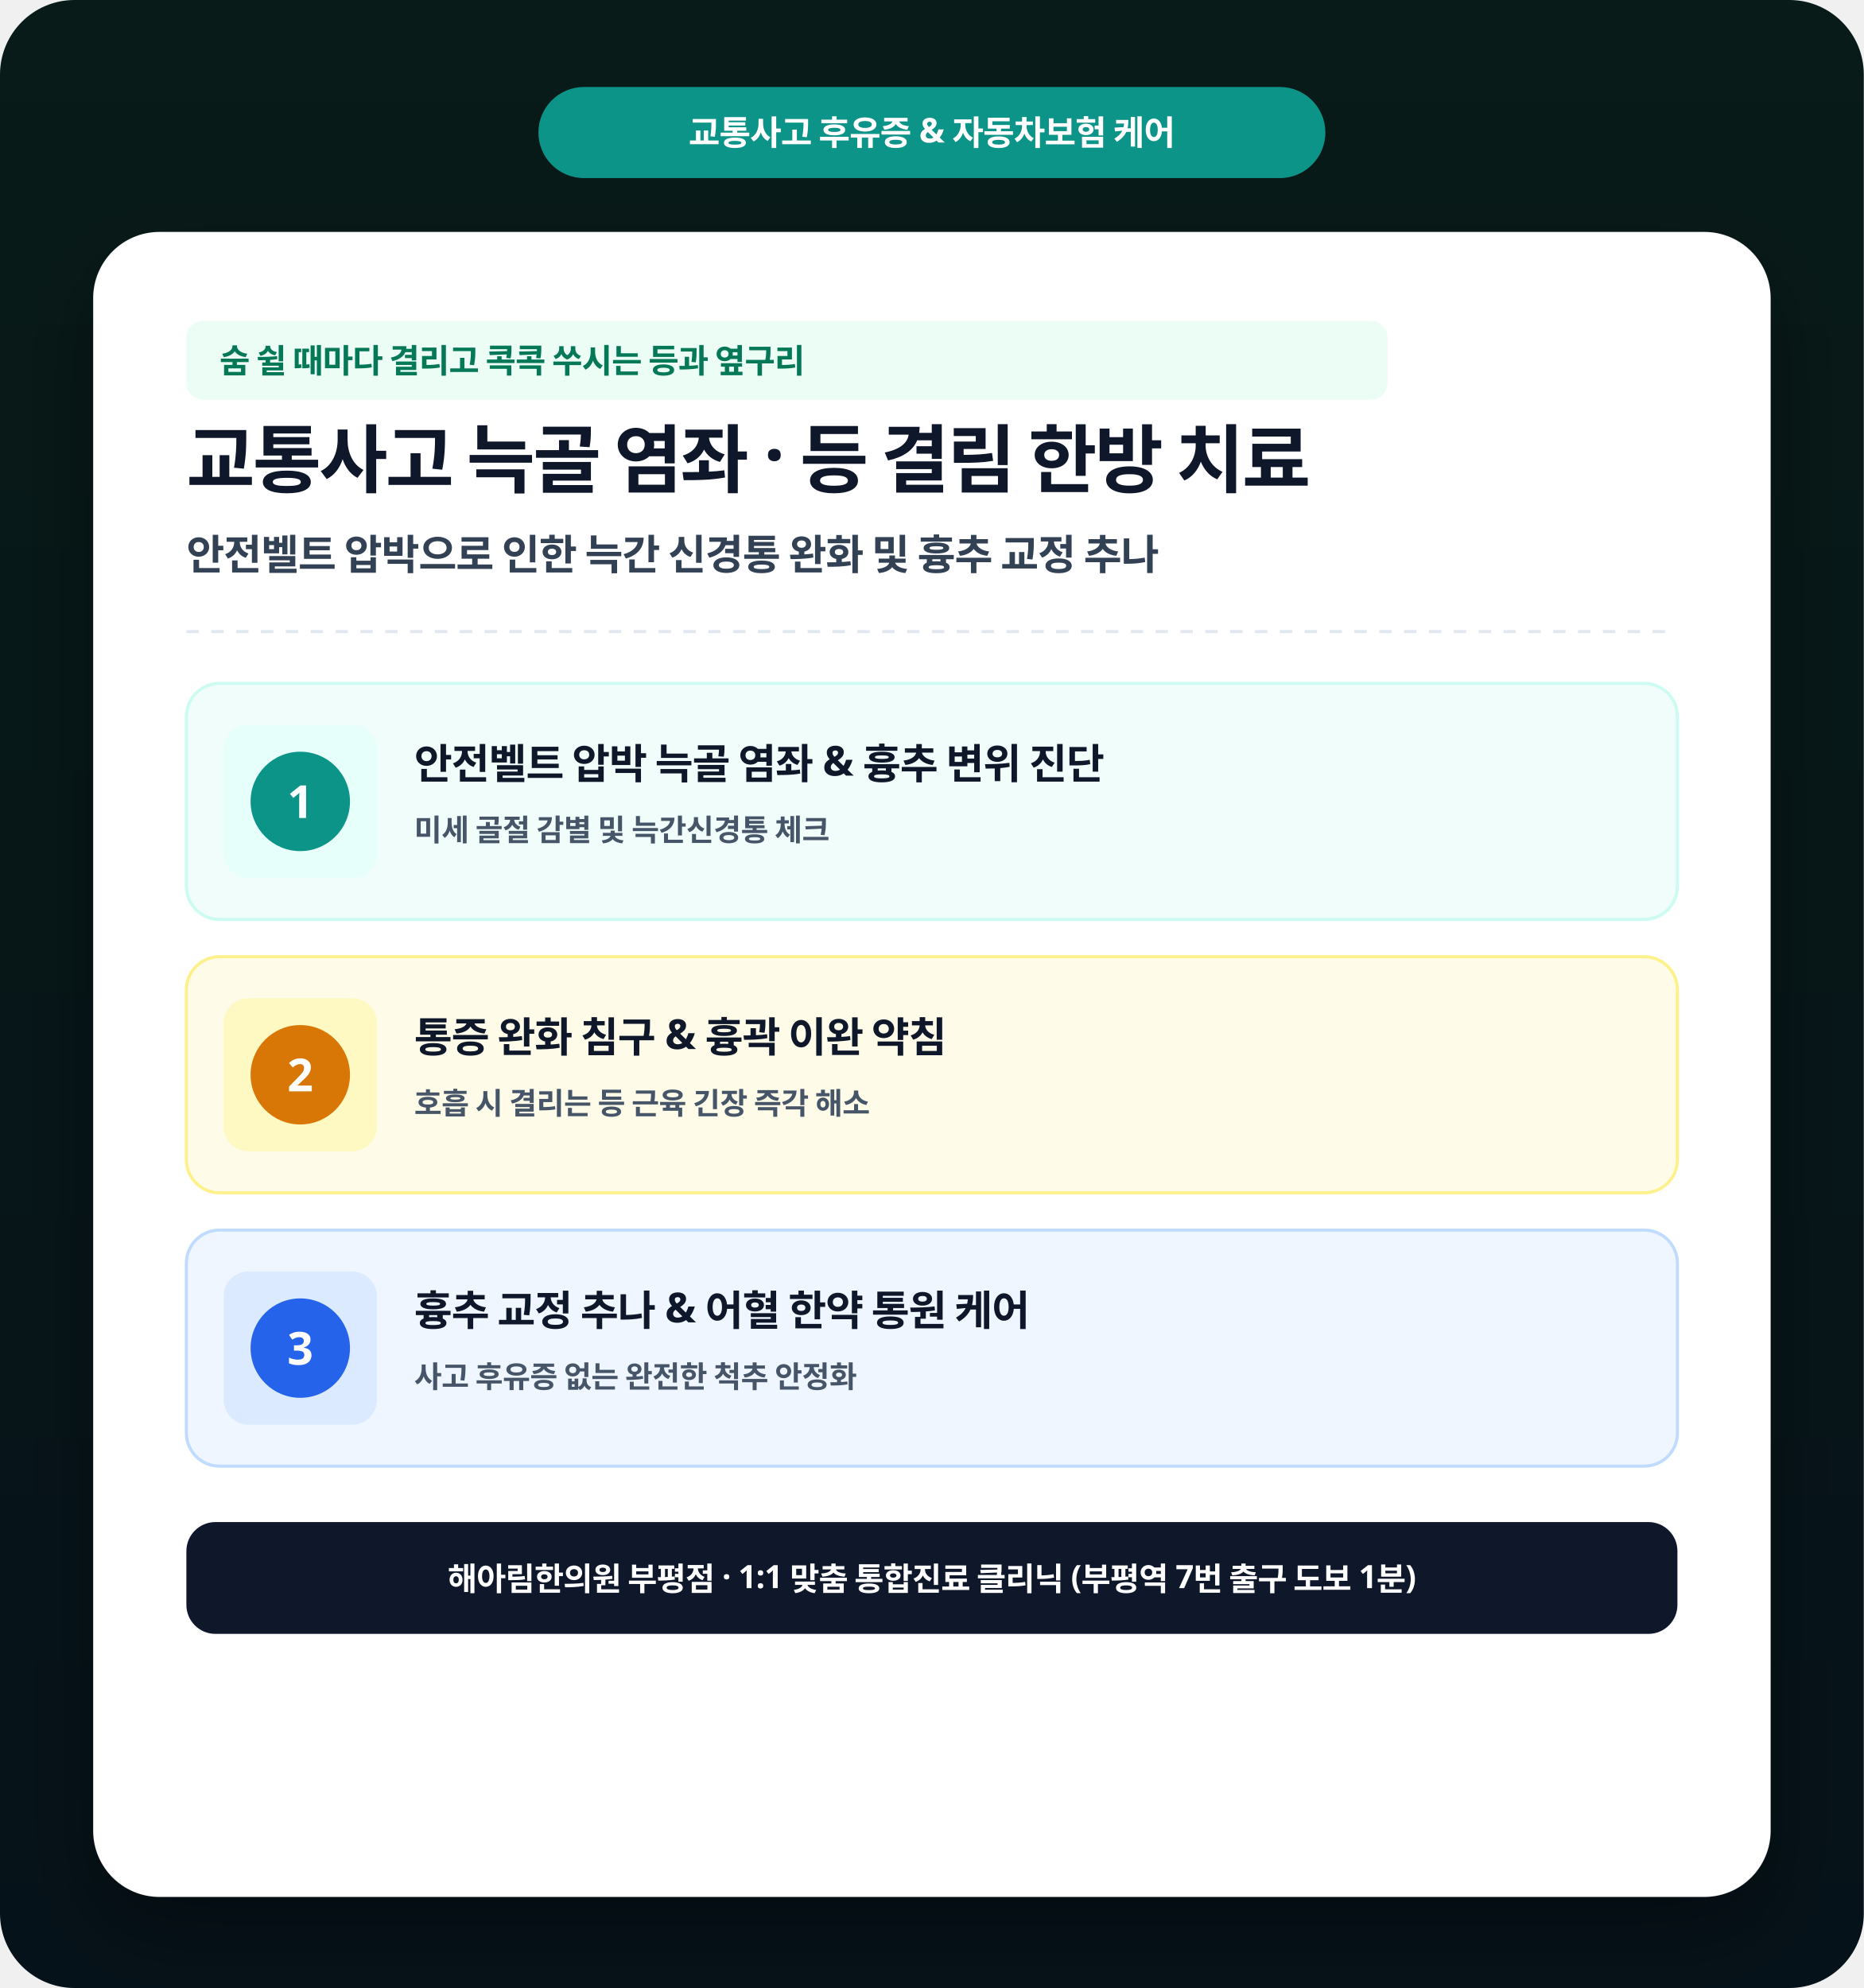
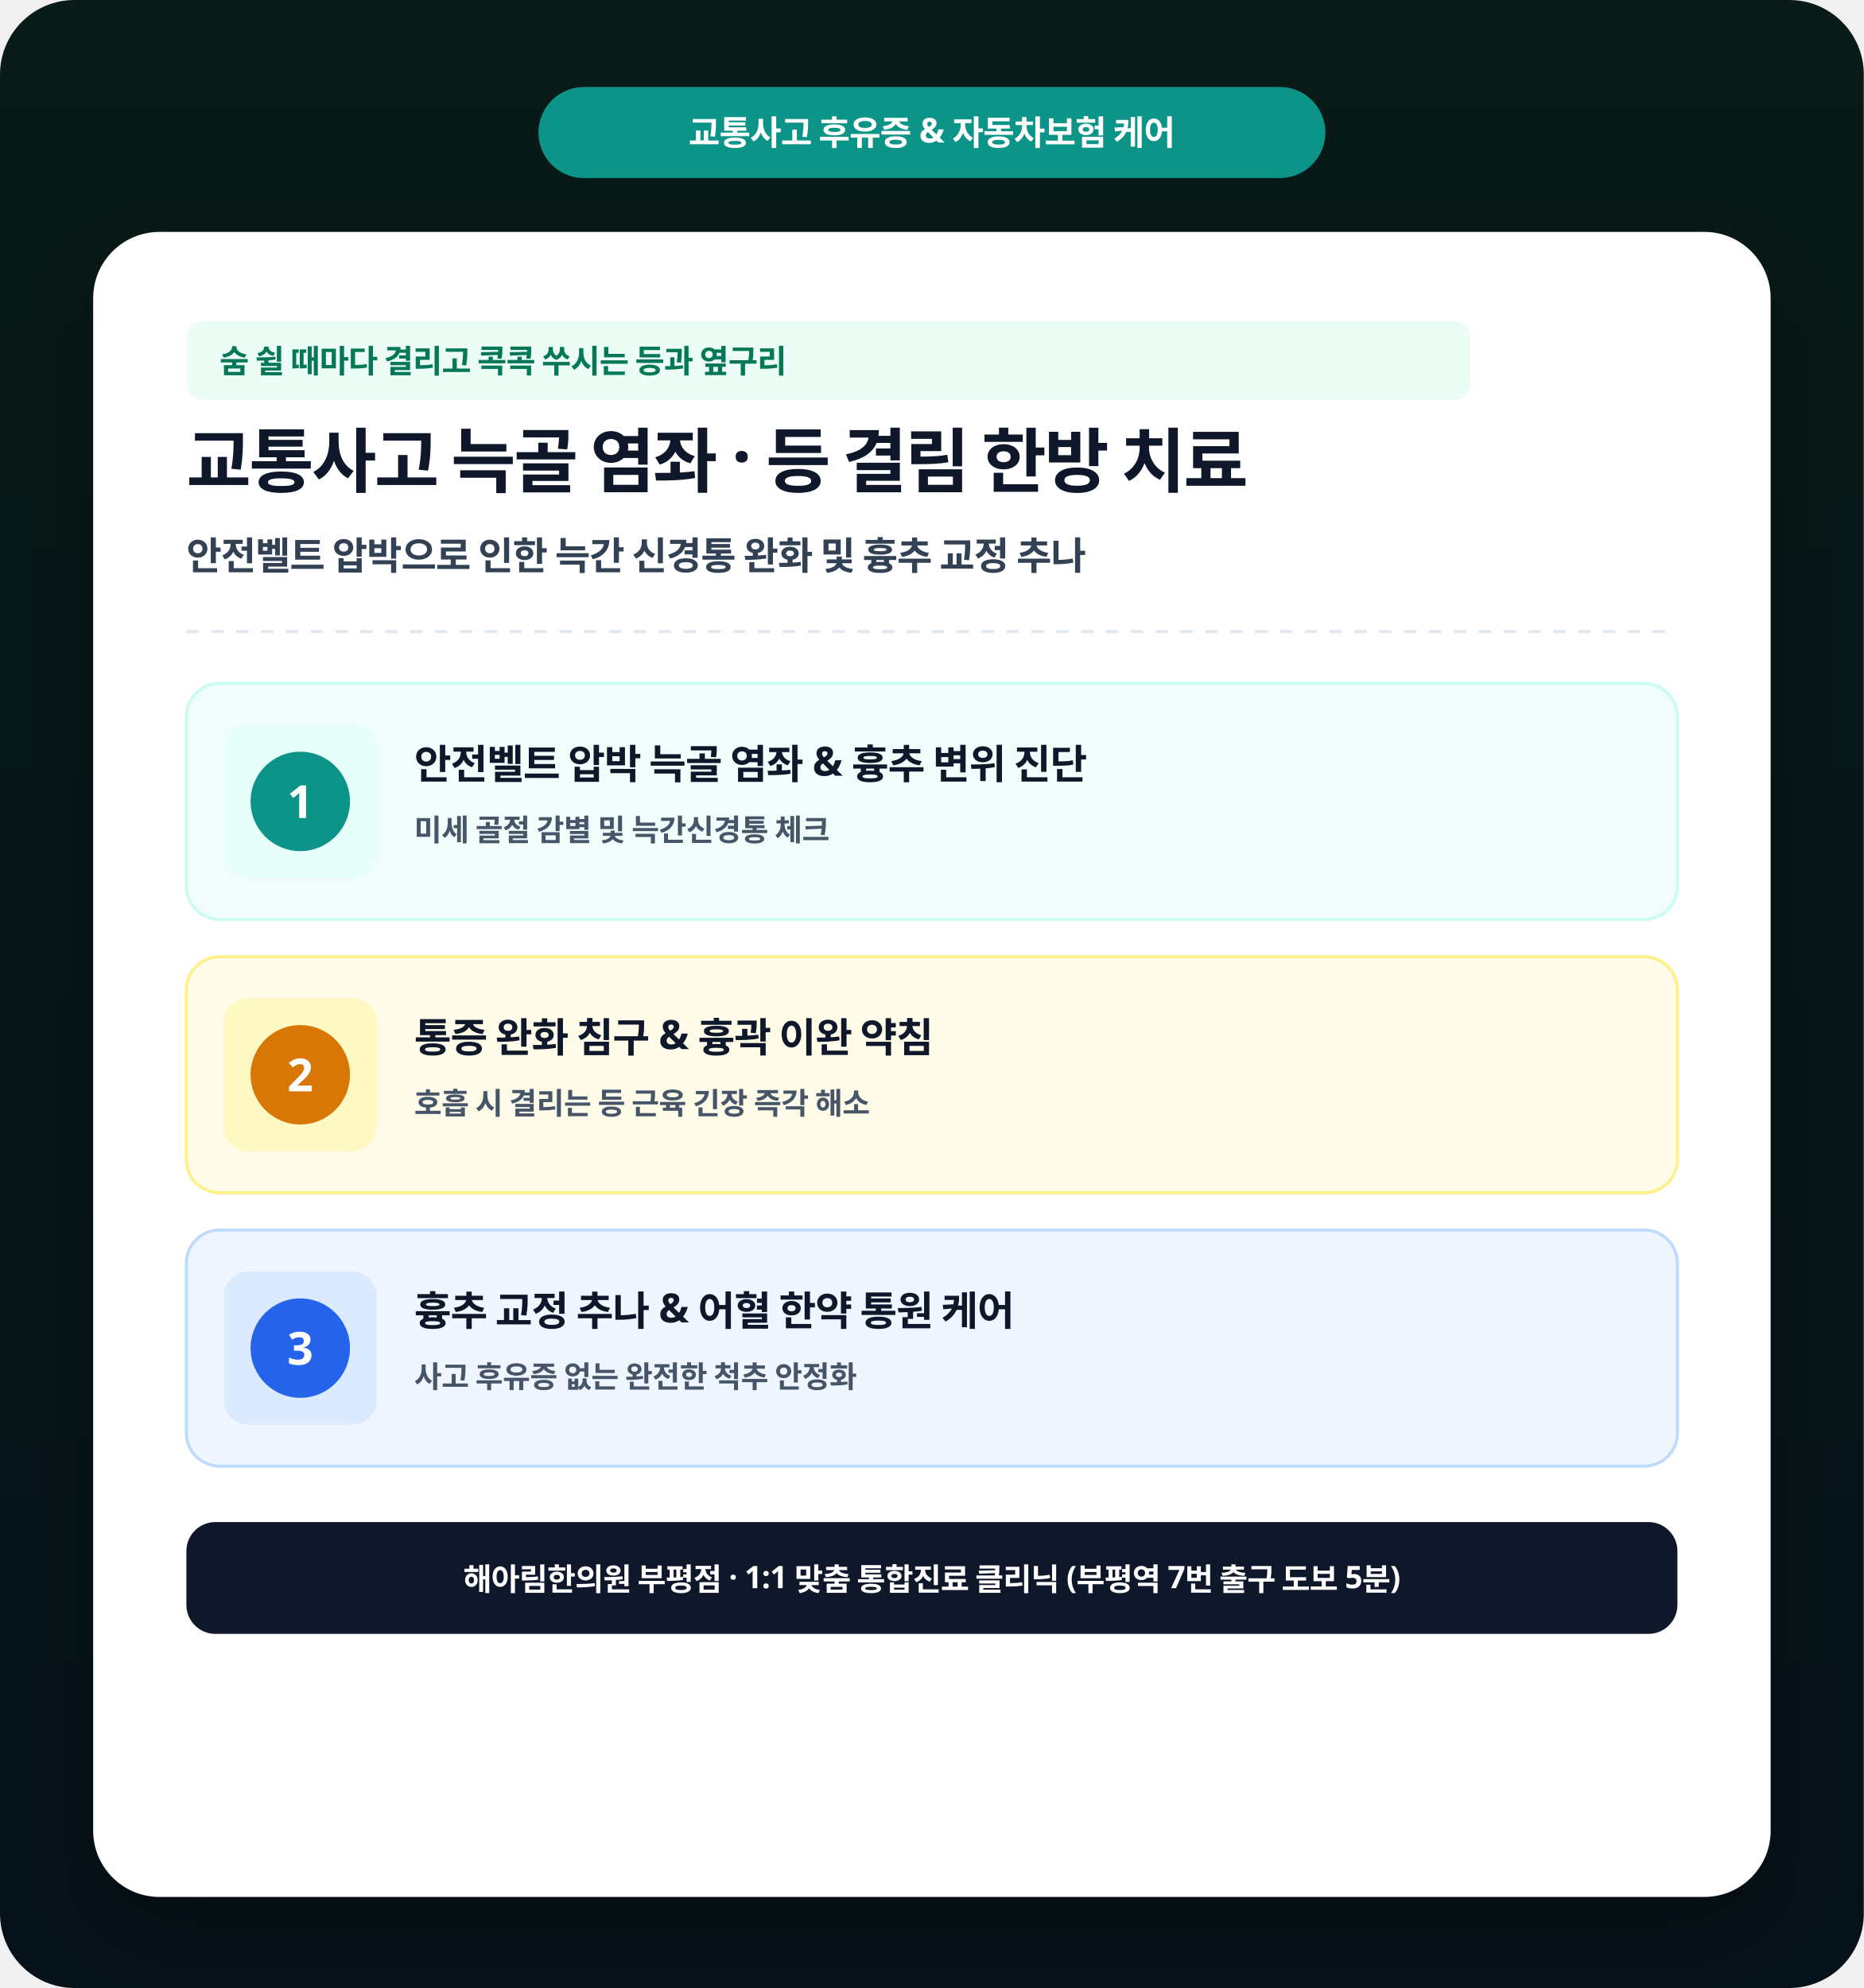
<svg xmlns="http://www.w3.org/2000/svg" width="900" height="960" viewBox="0 0 900 960">
  <defs>
    <linearGradient id="bgGrad" x1="0%" y1="0%" x2="0%" y2="100%">
      <stop offset="0%" stop-color="#081b18" />
      <stop offset="100%" stop-color="#061219" />
    </linearGradient>
    <filter id="cardShadow" x="-10%" y="-10%" width="120%" height="120%">
      <feDropShadow dx="0" dy="16" stdDeviation="20" flood-color="#000000" flood-opacity="0.35" />
    </filter>
  </defs>
  <rect x="0" y="0" width="900" height="960" rx="36" fill="url(#bgGrad)" />
  <g transform="translate(450, 64)">
    <rect x="-190" y="-22" width="380" height="44" rx="22" fill="#0d9488" />
    <text x="0" y="6" font-size="16.5" font-weight="900" fill="#ffffff" text-anchor="middle" font-family="Pretendard, 'Malgun Gothic', sans-serif" letter-spacing="-0.02em">
      교통사고 후유증 &amp; 자동차보험 케어
    </text>
  </g>
  <g filter="url(#cardShadow)">
    <rect x="45" y="112" width="810" height="804" rx="32" fill="#ffffff" />
  </g>
  <g transform="translate(90, 155)">
-     <rect x="0" y="0" width="580" height="38" rx="8" fill="#ecfdf5" />
-     <text x="16" y="25" font-size="16" font-weight="900" fill="#047857" font-family="Pretendard, 'Malgun Gothic', sans-serif" letter-spacing="-0.02em">
+     <rect x="0" y="0" width="620" height="38" rx="8" fill="#ecfdf5" />
+     <text x="16" y="25" font-size="15.5" font-weight="900" fill="#047857" font-family="Pretendard, 'Malgun Gothic', sans-serif" letter-spacing="-0.02em">
      숨 쉴 때마다 결리고 콕콕 쑤시는 등과 옆구리
    </text>
  </g>
  <g transform="translate(90, 235)">
-     <text font-size="36" font-weight="900" fill="#0f172a" font-family="Pretendard, 'Malgun Gothic', sans-serif" letter-spacing="-0.03em">
+     <text font-size="34" font-weight="900" fill="#0f172a" font-family="Pretendard, 'Malgun Gothic', sans-serif" letter-spacing="-0.03em">
      교통사고 늑골 염좌 · 등 결림 한방 치료
    </text>
  </g>
  <g transform="translate(90, 275)">
-     <text font-size="20" font-weight="800" fill="#334155" font-family="Pretendard, 'Malgun Gothic', sans-serif" letter-spacing="-0.02em">
+     <text font-size="18.5" font-weight="800" fill="#334155" font-family="Pretendard, 'Malgun Gothic', sans-serif" letter-spacing="-0.02em">
      안전벨트 압박으로 인한 늑간 신경통 완화 및 흉추 교정 추나
    </text>
  </g>
  <line x1="90" y1="305" x2="810" y2="305" stroke="#e2e8f0" stroke-width="1.5" stroke-dasharray="6,6" />
  <g transform="translate(90, 330)">
    <rect x="0" y="0" width="720" height="114" rx="16" fill="#f0fdfa" stroke="#ccfbf1" stroke-width="1.5" />
    <rect x="18" y="20" width="74" height="74" rx="12" fill="#e6fffa" />
    <circle cx="55" cy="57" r="24" fill="#0d9488" />
    <text x="55" y="65" font-size="22" font-weight="900" fill="#ffffff" text-anchor="middle" font-family="Pretendard, 'Malgun Gothic', sans-serif">1</text>
-     <text x="110" y="46" font-size="20" font-weight="900" fill="#0f172a" font-family="Pretendard, 'Malgun Gothic', sans-serif" letter-spacing="-0.02em">
+     <text x="110" y="46" font-size="19.5" font-weight="900" fill="#0f172a" font-family="Pretendard, 'Malgun Gothic', sans-serif" letter-spacing="-0.02em">
      안전벨트 압박 늑골 염좌 &amp; 흉추 변위 진단
    </text>
    <text x="110" y="76" font-size="14.5" font-weight="600" fill="#475569" font-family="Pretendard, 'Malgun Gothic', sans-serif" letter-spacing="-0.01em">
      미세 골절 감별 및 늑간신경통 체크
    </text>
  </g>
  <g transform="translate(90, 462)">
    <rect x="0" y="0" width="720" height="114" rx="16" fill="#fefce8" stroke="#fef08a" stroke-width="1.5" />
    <rect x="18" y="20" width="74" height="74" rx="12" fill="#fef9c3" />
    <circle cx="55" cy="57" r="24" fill="#d97706" />
    <text x="55" y="65" font-size="22" font-weight="900" fill="#ffffff" text-anchor="middle" font-family="Pretendard, 'Malgun Gothic', sans-serif">2</text>
-     <text x="110" y="46" font-size="20" font-weight="900" fill="#0f172a" font-family="Pretendard, 'Malgun Gothic', sans-serif" letter-spacing="-0.02em">
+     <text x="110" y="46" font-size="19.5" font-weight="900" fill="#0f172a" font-family="Pretendard, 'Malgun Gothic', sans-serif" letter-spacing="-0.02em">
      통증 완화 침구 &amp; 흉곽 이완 약침
    </text>
    <text x="110" y="76" font-size="14.5" font-weight="600" fill="#475569" font-family="Pretendard, 'Malgun Gothic', sans-serif" letter-spacing="-0.01em">
      호흡 시 결리는 등 근육 긴장 즉각 해소
    </text>
  </g>
  <g transform="translate(90, 594)">
    <rect x="0" y="0" width="720" height="114" rx="16" fill="#eff6ff" stroke="#bfdbfe" stroke-width="1.5" />
    <rect x="18" y="20" width="74" height="74" rx="12" fill="#dbeafe" />
    <circle cx="55" cy="57" r="24" fill="#2563eb" />
    <text x="55" y="65" font-size="22" font-weight="900" fill="#ffffff" text-anchor="middle" font-family="Pretendard, 'Malgun Gothic', sans-serif">3</text>
-     <text x="110" y="46" font-size="20" font-weight="900" fill="#0f172a" font-family="Pretendard, 'Malgun Gothic', sans-serif" letter-spacing="-0.02em">
+     <text x="110" y="46" font-size="19.5" font-weight="900" fill="#0f172a" font-family="Pretendard, 'Malgun Gothic', sans-serif" letter-spacing="-0.02em">
      흉추 교정 추나 &amp; 어혈 한약 통원 케어
    </text>
    <text x="110" y="76" font-size="14.5" font-weight="600" fill="#475569" font-family="Pretendard, 'Malgun Gothic', sans-serif" letter-spacing="-0.01em">
      사고 후유증 없는 완전한 척추 안정화
    </text>
  </g>
  <g transform="translate(90, 735)">
    <rect x="0" y="0" width="720" height="54" rx="14" fill="#0f172a" />
-     <text x="360" y="33" font-size="15.5" font-weight="800" fill="#ffffff" text-anchor="middle" font-family="Pretendard, 'Malgun Gothic', sans-serif" letter-spacing="-0.02em">
-       해아림한의원 부평점 · 1:1 맞춤 통합진료 클리닉 (부평역 7번 출구 도보 1분)
+     <text x="360" y="33" font-size="15" font-weight="800" fill="#ffffff" text-anchor="middle" font-family="Pretendard, 'Malgun Gothic', sans-serif" letter-spacing="-0.02em">
+       해아림한의원 부평점 · 1:1 맞춤 통합진료 클리닉 (부평역 7번 출구 도보 5분)
    </text>
  </g>
</svg>
